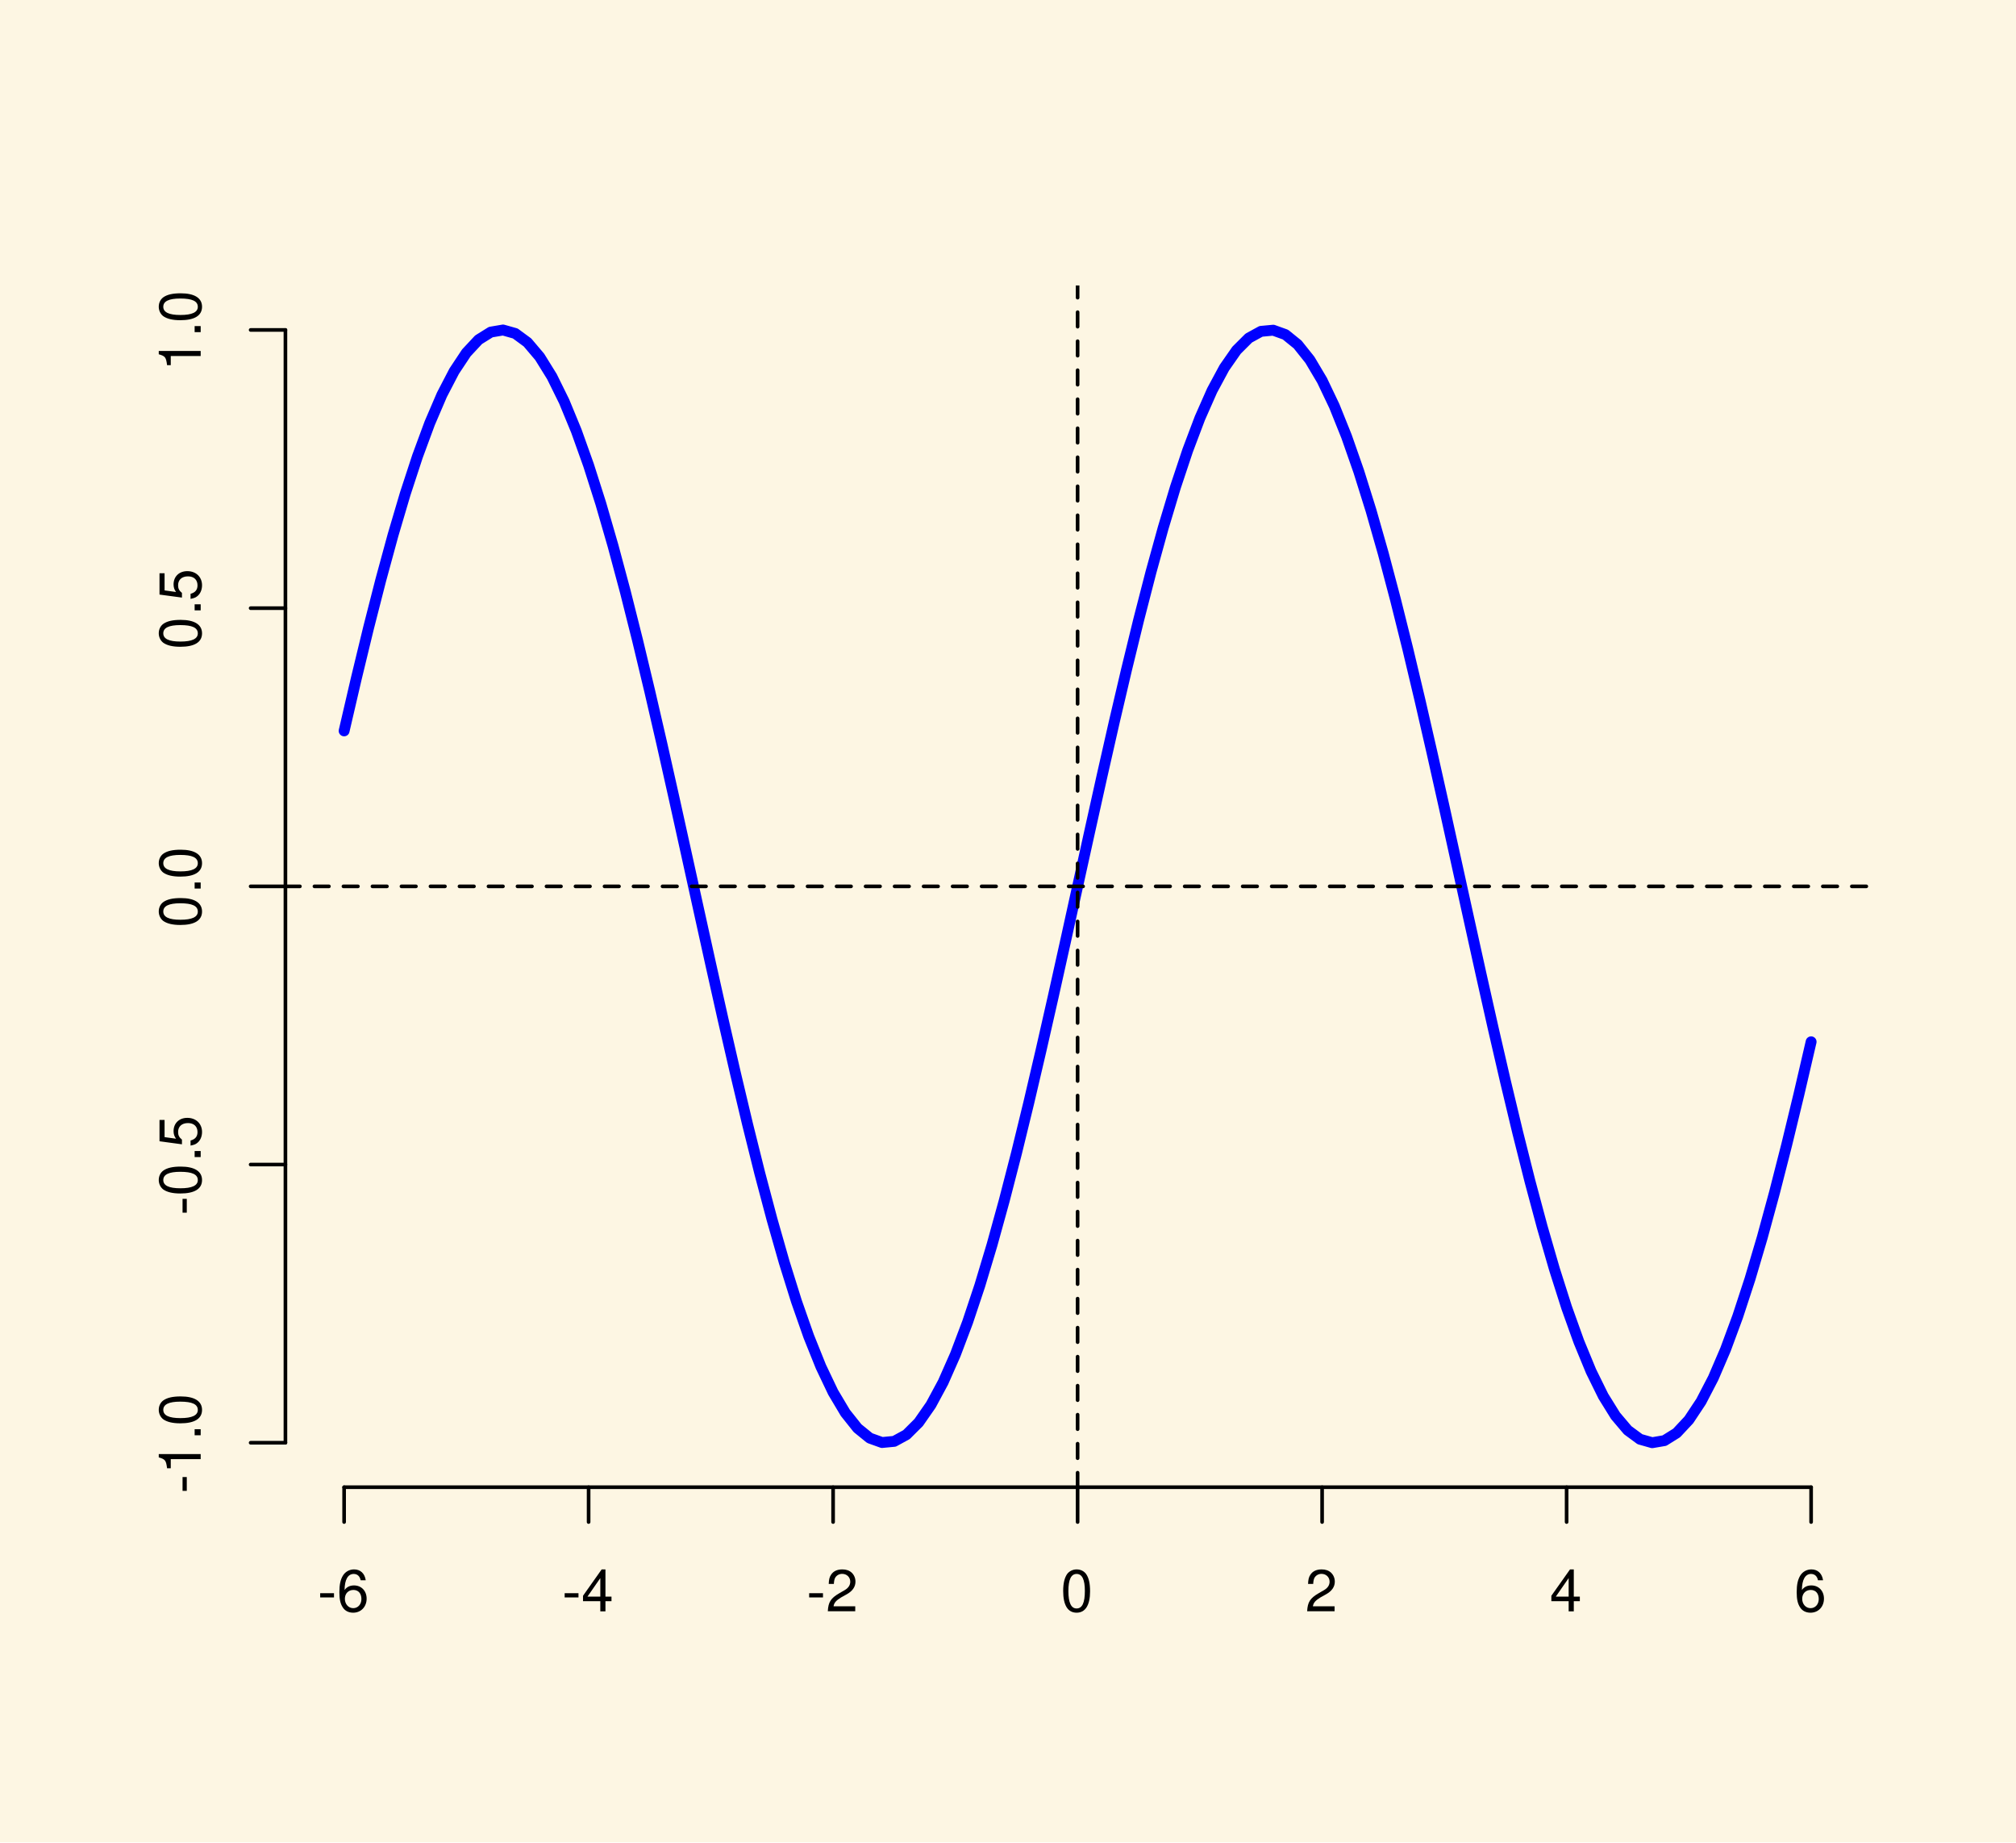
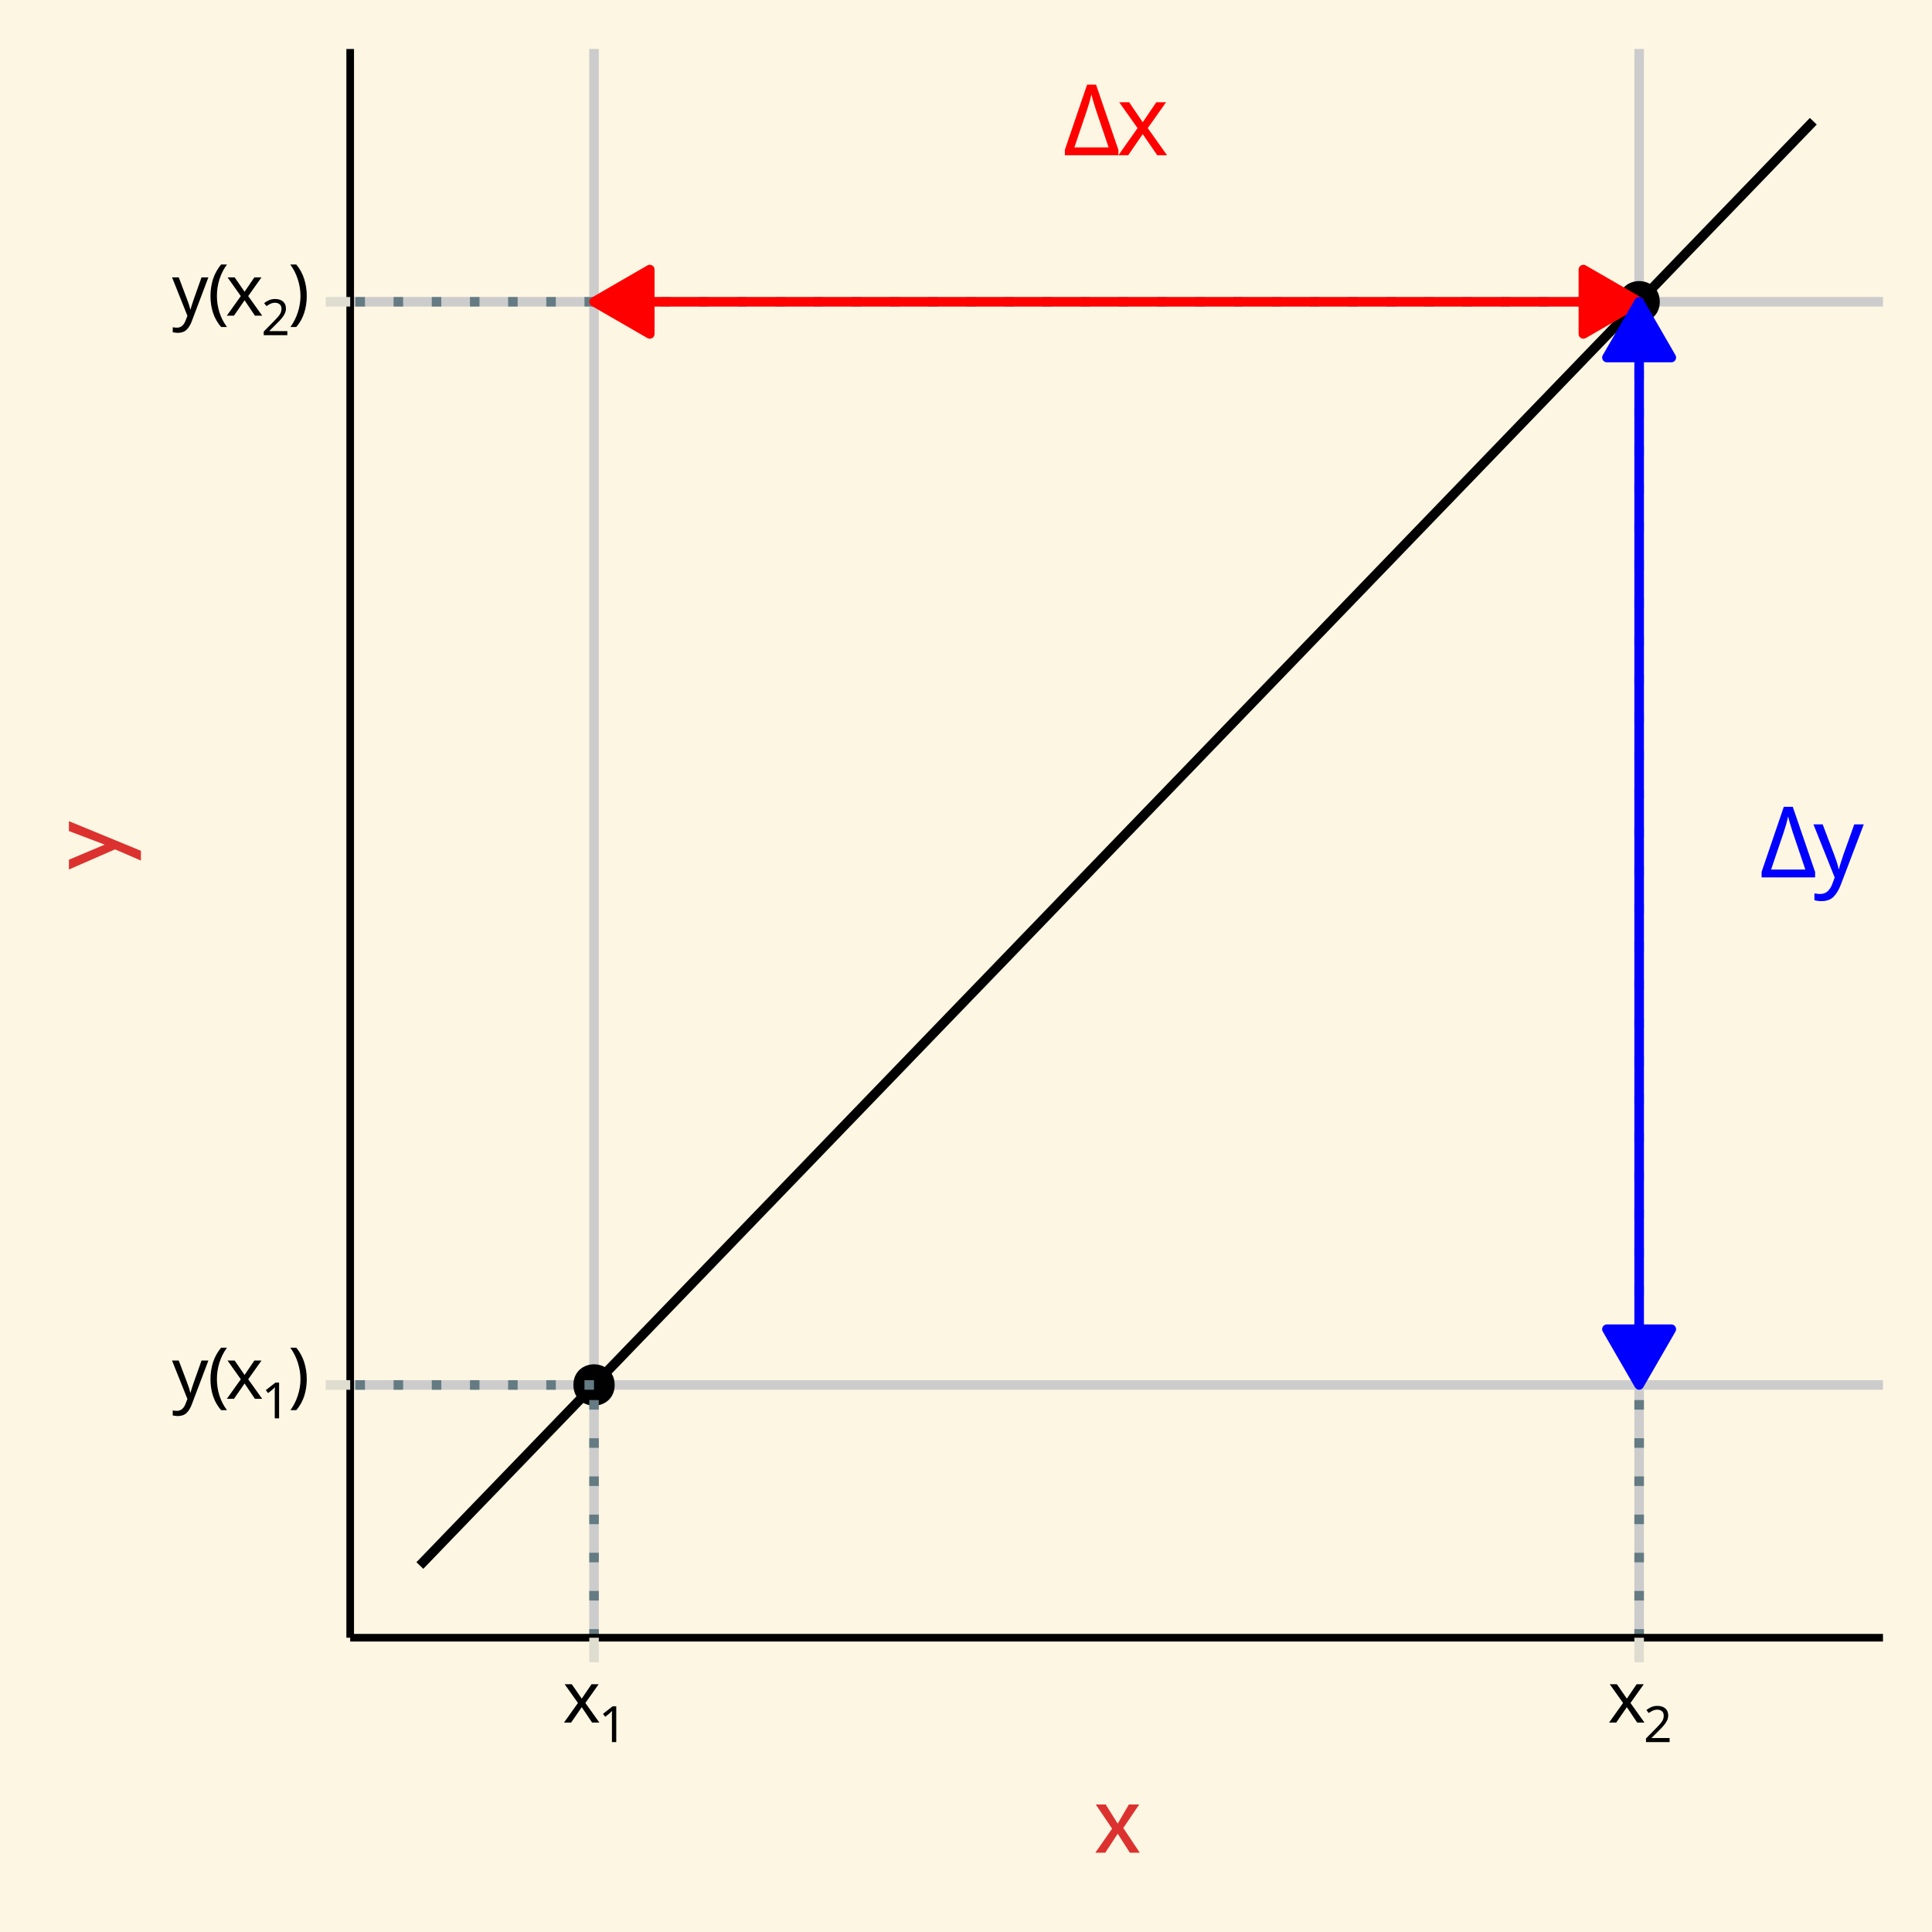
- <svg xmlns="http://www.w3.org/2000/svg" xmlns:xlink="http://www.w3.org/1999/xlink" width="417pt" height="381pt" viewBox="0 0 417 381" version="1.1">
+ <svg xmlns="http://www.w3.org/2000/svg" xmlns:xlink="http://www.w3.org/1999/xlink" width="216pt" height="216pt" viewBox="0 0 216 216" version="1.1">
  <defs>
    <g>
      <symbol overflow="visible" id="glyph0-0">
-         <path style="stroke:none;" d="" />
+         <path style="stroke:none;" d="M 1.031 0 L 1.031 -7.891 L 5.578 -7.891 L 5.578 0 Z M 1.609 -0.562 L 5.016 -0.562 L 5.016 -7.328 L 1.609 -7.328 Z M 1.609 -0.562 " />
      </symbol>
      <symbol overflow="visible" id="glyph0-1">
-         <path style="stroke:none;" d="M 3.406 -3.75 L 0.547 -3.75 L 0.547 -2.875 L 3.406 -2.875 Z M 3.406 -3.75 " />
+         <path style="stroke:none;" d="M 3.703 -7.891 L 6.203 -0.594 L 6.203 0 L 0.219 0 L 0.219 -0.609 L 2.703 -7.891 Z M 5.109 -0.875 L 3.719 -4.984 C 3.613 -5.316 3.516 -5.633 3.422 -5.938 C 3.328 -6.25 3.25 -6.539 3.188 -6.812 C 3.125 -6.539 3.051 -6.25 2.969 -5.938 C 2.883 -5.633 2.789 -5.332 2.688 -5.031 L 1.281 -0.875 Z M 5.109 -0.875 " />
      </symbol>
      <symbol overflow="visible" id="glyph0-2">
-         <path style="stroke:none;" d="M 5.969 -6.422 C 5.766 -7.844 4.859 -8.672 3.562 -8.672 C 2.625 -8.672 1.781 -8.219 1.281 -7.438 C 0.75 -6.594 0.516 -5.531 0.516 -3.953 C 0.516 -2.5 0.719 -1.578 1.234 -0.797 C 1.688 -0.094 2.438 0.281 3.375 0.281 C 4.984 0.281 6.156 -0.938 6.156 -2.625 C 6.156 -4.219 5.078 -5.359 3.547 -5.359 C 2.719 -5.359 2.047 -5.047 1.594 -4.406 C 1.609 -6.547 2.281 -7.734 3.484 -7.734 C 4.234 -7.734 4.75 -7.266 4.922 -6.422 Z M 3.422 -4.422 C 4.438 -4.422 5.078 -3.703 5.078 -2.547 C 5.078 -1.453 4.359 -0.656 3.391 -0.656 C 2.406 -0.656 1.656 -1.484 1.656 -2.594 C 1.656 -3.672 2.375 -4.422 3.422 -4.422 Z M 3.422 -4.422 " />
+         <path style="stroke:none;" d="M 2.344 -3.031 L 0.297 -5.922 L 1.406 -5.922 L 2.922 -3.688 L 4.438 -5.922 L 5.531 -5.922 L 3.484 -3.031 L 5.641 0 L 4.547 0 L 2.922 -2.359 L 1.297 0 L 0.203 0 Z M 2.344 -3.031 " />
      </symbol>
      <symbol overflow="visible" id="glyph0-3">
-         <path style="stroke:none;" d="M 3.922 -2.094 L 3.922 0 L 4.984 0 L 4.984 -2.094 L 6.234 -2.094 L 6.234 -3.047 L 4.984 -3.047 L 4.984 -8.672 L 4.203 -8.672 L 0.344 -3.219 L 0.344 -2.094 Z M 3.922 -3.047 L 1.266 -3.047 L 3.922 -6.875 Z M 3.922 -3.047 " />
-       </symbol>
-       <symbol overflow="visible" id="glyph0-4">
-         <path style="stroke:none;" d="M 6.078 -1.047 L 1.594 -1.047 C 1.703 -1.766 2.094 -2.219 3.125 -2.859 L 4.328 -3.531 C 5.516 -4.188 6.125 -5.078 6.125 -6.141 C 6.125 -6.859 5.844 -7.531 5.344 -8 C 4.844 -8.453 4.219 -8.672 3.406 -8.672 C 2.328 -8.672 1.531 -8.297 1.062 -7.547 C 0.75 -7.094 0.625 -6.547 0.594 -5.672 L 1.656 -5.672 C 1.688 -6.266 1.766 -6.609 1.906 -6.906 C 2.188 -7.422 2.734 -7.75 3.375 -7.75 C 4.328 -7.75 5.047 -7.062 5.047 -6.125 C 5.047 -5.422 4.656 -4.828 3.906 -4.391 L 2.797 -3.75 C 1.016 -2.719 0.5 -1.906 0.406 -0.016 L 6.078 -0.016 Z M 6.078 -1.047 " />
-       </symbol>
-       <symbol overflow="visible" id="glyph0-5">
-         <path style="stroke:none;" d="M 3.297 -8.672 C 2.516 -8.672 1.781 -8.312 1.344 -7.734 C 0.797 -6.953 0.516 -5.812 0.516 -4.203 C 0.516 -1.266 1.469 0.281 3.297 0.281 C 5.094 0.281 6.078 -1.266 6.078 -4.125 C 6.078 -5.812 5.812 -6.938 5.25 -7.734 C 4.812 -8.328 4.109 -8.672 3.297 -8.672 Z M 3.297 -7.734 C 4.438 -7.734 5 -6.578 5 -4.219 C 5 -1.75 4.453 -0.594 3.281 -0.594 C 2.156 -0.594 1.594 -1.797 1.594 -4.188 C 1.594 -6.578 2.156 -7.734 3.297 -7.734 Z M 3.297 -7.734 " />
+         <path style="stroke:none;" d="M 0.016 -5.922 L 1.047 -5.922 L 2.328 -2.547 C 2.441 -2.254 2.539 -1.973 2.625 -1.703 C 2.719 -1.43 2.785 -1.176 2.828 -0.938 L 2.875 -0.938 C 2.914 -1.125 2.984 -1.363 3.078 -1.656 C 3.172 -1.957 3.27 -2.258 3.375 -2.562 L 4.578 -5.922 L 5.641 -5.922 L 3.078 0.812 C 2.867 1.375 2.602 1.82 2.281 2.156 C 1.957 2.488 1.504 2.656 0.922 2.656 C 0.742 2.656 0.586 2.645 0.453 2.625 C 0.328 2.602 0.219 2.582 0.125 2.562 L 0.125 1.797 C 0.207 1.805 0.301 1.816 0.406 1.828 C 0.52 1.848 0.641 1.859 0.766 1.859 C 1.109 1.859 1.383 1.758 1.594 1.562 C 1.801 1.375 1.969 1.125 2.094 0.812 L 2.391 0.016 Z M 0.016 -5.922 " />
      </symbol>
      <symbol overflow="visible" id="glyph1-0">
-         <path style="stroke:none;" d="" />
+         <path style="stroke:none;" d="M 0.75 0 L 0.75 -5.719 L 4.047 -5.719 L 4.047 0 Z M 1.156 -0.406 L 3.625 -0.406 L 3.625 -5.297 L 1.156 -5.297 Z M 1.156 -0.406 " />
      </symbol>
      <symbol overflow="visible" id="glyph1-1">
-         <path style="stroke:none;" d="M -3.75 -3.406 L -3.75 -0.547 L -2.875 -0.547 L -2.875 -3.406 Z M -3.75 -3.406 " />
+         <path style="stroke:none;" d="M 0.016 -4.281 L 0.766 -4.281 L 1.688 -1.844 C 1.77 -1.633 1.844 -1.43 1.906 -1.234 C 1.969 -1.035 2.016 -0.852 2.047 -0.688 L 2.078 -0.688 C 2.109 -0.812 2.16 -0.984 2.234 -1.203 C 2.305 -1.422 2.379 -1.641 2.453 -1.859 L 3.312 -4.281 L 4.078 -4.281 L 2.234 0.594 C 2.086 1 1.895 1.32 1.656 1.562 C 1.414 1.801 1.086 1.922 0.672 1.922 C 0.547 1.922 0.43 1.91 0.328 1.891 C 0.234 1.879 0.156 1.867 0.094 1.859 L 0.094 1.297 C 0.145 1.305 0.211 1.316 0.297 1.328 C 0.379 1.336 0.469 1.344 0.562 1.344 C 0.801 1.344 1 1.27 1.156 1.125 C 1.312 0.988 1.43 0.805 1.516 0.578 L 1.734 0.016 Z M 0.016 -4.281 " />
      </symbol>
      <symbol overflow="visible" id="glyph1-2">
-         <path style="stroke:none;" d="M -6.188 -3.109 L 0 -3.109 L 0 -4.156 L -8.672 -4.156 L -8.672 -3.469 C -7.344 -3.094 -7.156 -2.859 -6.953 -1.219 L -6.188 -1.219 Z M -6.188 -3.109 " />
+         <path style="stroke:none;" d="M 0.312 -2.188 C 0.312 -2.844 0.406 -3.473 0.594 -4.078 C 0.789 -4.68 1.094 -5.227 1.5 -5.719 L 2.156 -5.719 C 1.781 -5.207 1.5 -4.648 1.312 -4.047 C 1.125 -3.453 1.031 -2.836 1.031 -2.203 C 1.031 -1.578 1.125 -0.969 1.312 -0.375 C 1.5 0.219 1.781 0.766 2.156 1.266 L 1.5 1.266 C 1.094 0.797 0.789 0.266 0.594 -0.328 C 0.406 -0.922 0.312 -1.539 0.312 -2.188 Z M 0.312 -2.188 " />
      </symbol>
      <symbol overflow="visible" id="glyph1-3">
-         <path style="stroke:none;" d="M -1.25 -2.297 L -1.25 -1.047 L 0 -1.047 L 0 -2.297 Z M -1.25 -2.297 " />
+         <path style="stroke:none;" d="M 1.703 -2.188 L 0.219 -4.281 L 1.016 -4.281 L 2.125 -2.672 L 3.219 -4.281 L 4.016 -4.281 L 2.531 -2.188 L 4.094 0 L 3.281 0 L 2.125 -1.719 L 0.938 0 L 0.141 0 Z M 1.703 -2.188 " />
      </symbol>
      <symbol overflow="visible" id="glyph1-4">
-         <path style="stroke:none;" d="M -8.672 -3.297 C -8.672 -2.516 -8.312 -1.781 -7.734 -1.344 C -6.953 -0.797 -5.812 -0.516 -4.203 -0.516 C -1.266 -0.516 0.281 -1.469 0.281 -3.297 C 0.281 -5.094 -1.266 -6.078 -4.125 -6.078 C -5.812 -6.078 -6.938 -5.812 -7.734 -5.25 C -8.328 -4.812 -8.672 -4.109 -8.672 -3.297 Z M -7.734 -3.297 C -7.734 -4.438 -6.578 -5 -4.219 -5 C -1.75 -5 -0.594 -4.453 -0.594 -3.281 C -0.594 -2.156 -1.797 -1.594 -4.188 -1.594 C -6.578 -1.594 -7.734 -2.156 -7.734 -3.297 Z M -7.734 -3.297 " />
+         <path style="stroke:none;" d="M 2.078 -2.188 C 2.078 -1.539 1.984 -0.922 1.797 -0.328 C 1.609 0.266 1.312 0.797 0.906 1.266 L 0.25 1.266 C 0.613 0.766 0.891 0.219 1.078 -0.375 C 1.273 -0.969 1.375 -1.578 1.375 -2.203 C 1.375 -2.836 1.273 -3.453 1.078 -4.047 C 0.891 -4.648 0.609 -5.207 0.234 -5.719 L 0.906 -5.719 C 1.312 -5.227 1.609 -4.68 1.797 -4.078 C 1.984 -3.473 2.078 -2.844 2.078 -2.188 Z M 2.078 -2.188 " />
      </symbol>
-       <symbol overflow="visible" id="glyph1-5">
-         <path style="stroke:none;" d="M -8.516 -5.719 L -8.516 -1.312 L -3.875 -0.688 L -3.875 -1.656 C -4.469 -2.141 -4.672 -2.562 -4.672 -3.234 C -4.672 -4.375 -3.891 -5.078 -2.625 -5.078 C -1.406 -5.078 -0.656 -4.375 -0.656 -3.219 C -0.656 -2.297 -1.125 -1.734 -2.094 -1.469 L -2.094 -0.422 C -1.391 -0.562 -1.062 -0.688 -0.75 -0.938 C -0.094 -1.422 0.281 -2.281 0.281 -3.234 C 0.281 -4.953 -0.969 -6.156 -2.766 -6.156 C -4.453 -6.156 -5.609 -5.047 -5.609 -3.406 C -5.609 -2.812 -5.453 -2.328 -5.094 -1.844 L -7.469 -2.172 L -7.469 -5.719 Z M -8.516 -5.719 " />
+       <symbol overflow="visible" id="glyph2-0">
+         <path style="stroke:none;" d="M 0.531 0 L 0.531 -4 L 2.828 -4 L 2.828 0 Z M 0.812 -0.281 L 2.547 -0.281 L 2.547 -3.703 L 0.812 -3.703 Z M 0.812 -0.281 " />
+       </symbol>
+       <symbol overflow="visible" id="glyph2-1">
+         <path style="stroke:none;" d="M 1.984 0 L 1.5 0 L 1.5 -2.797 C 1.5 -2.953 1.5 -3.078 1.5 -3.172 C 1.508 -3.273 1.52 -3.379 1.531 -3.484 C 1.469 -3.422 1.41 -3.367 1.359 -3.328 C 1.316 -3.285 1.258 -3.234 1.188 -3.172 L 0.75 -2.828 L 0.5 -3.156 L 1.578 -4 L 1.984 -4 Z M 1.984 0 " />
+       </symbol>
+       <symbol overflow="visible" id="glyph2-2">
+         <path style="stroke:none;" d="M 2.906 0 L 0.266 0 L 0.266 -0.406 L 1.312 -1.469 C 1.508 -1.664 1.676 -1.844 1.812 -2 C 1.957 -2.156 2.066 -2.305 2.141 -2.453 C 2.211 -2.609 2.25 -2.773 2.25 -2.953 C 2.25 -3.18 2.18 -3.348 2.047 -3.453 C 1.91 -3.566 1.738 -3.625 1.531 -3.625 C 1.344 -3.625 1.176 -3.586 1.031 -3.516 C 0.883 -3.453 0.734 -3.363 0.578 -3.25 L 0.312 -3.578 C 0.469 -3.711 0.645 -3.82 0.844 -3.906 C 1.051 -4 1.281 -4.047 1.531 -4.047 C 1.906 -4.047 2.203 -3.953 2.422 -3.766 C 2.641 -3.578 2.75 -3.316 2.75 -2.984 C 2.75 -2.773 2.703 -2.578 2.609 -2.391 C 2.523 -2.211 2.406 -2.035 2.25 -1.859 C 2.102 -1.68 1.926 -1.492 1.719 -1.297 L 0.891 -0.469 L 0.891 -0.453 L 2.906 -0.453 Z M 2.906 0 " />
+       </symbol>
+       <symbol overflow="visible" id="glyph3-0">
+         <path style="stroke:none;" d="M 1.781 -2.75 L 1.781 -3.953 L 0.797 -3.953 L 0.797 -2.75 Z M 1.781 -2.75 " />
+       </symbol>
+       <symbol overflow="visible" id="glyph3-1">
+         <path style="stroke:none;" d="M 5.094 0 L 3.25 -2.766 L 5.031 -5.391 L 3.875 -5.391 L 2.625 -3.25 L 1.281 -5.391 L 0.172 -5.391 L 2 -2.688 L 0.125 0 L 1.234 0 L 2.625 -2.125 L 3.984 0 Z M 5.094 0 " />
+       </symbol>
+       <symbol overflow="visible" id="glyph4-0">
+         <path style="stroke:none;" d="M -2.75 -1.781 L -3.953 -1.781 L -3.953 -0.797 L -2.75 -0.797 Z M -2.75 -1.781 " />
+       </symbol>
+       <symbol overflow="visible" id="glyph4-1">
+         <path style="stroke:none;" d="M -5.391 -5.484 L -5.391 -4.375 L -1.391 -2.859 L -5.391 -1.172 L -5.391 -0.078 L -0.234 -2.328 L 2.656 -1.078 L 2.656 -2.172 Z M -5.391 -5.484 " />
      </symbol>
    </g>
    <clipPath id="clip1">
-       <path d="M 59.039 182 L 386.758 182 L 386.758 184 L 59.039 184 Z M 59.039 182 " />
+       <path d="M 39.152 154 L 210.523 154 L 210.523 156 L 39.152 156 Z M 39.152 154 " />
    </clipPath>
    <clipPath id="clip2">
-       <path d="M 222 59.039 L 224 59.039 L 224 307.559 L 222 307.559 Z M 222 59.039 " />
+       <path d="M 39.152 33 L 210.523 33 L 210.523 35 L 39.152 35 Z M 39.152 33 " />
+     </clipPath>
+     <clipPath id="clip3">
+       <path d="M 65 5.48 L 67 5.48 L 67 183.102 L 65 183.102 Z M 65 5.48 " />
+     </clipPath>
+     <clipPath id="clip4">
+       <path d="M 182 5.48 L 184 5.48 L 184 183.102 L 182 183.102 Z M 182 5.48 " />
+     </clipPath>
+     <clipPath id="clip5">
+       <path d="M 65 154 L 67 154 L 67 183.102 L 65 183.102 Z M 65 154 " />
+     </clipPath>
+     <clipPath id="clip6">
+       <path d="M 182 33 L 184 33 L 184 183.102 L 182 183.102 Z M 182 33 " />
+     </clipPath>
+     <clipPath id="clip7">
+       <path d="M 39.152 33 L 184 33 L 184 35 L 39.152 35 Z M 39.152 33 " />
+     </clipPath>
+     <clipPath id="clip8">
+       <path d="M 39.152 154 L 67 154 L 67 156 L 39.152 156 Z M 39.152 154 " />
    </clipPath>
  </defs>
  <g id="surface46">
-     <rect x="0" y="0" width="417" height="381" style="fill:rgb(99.216%,96.471%,89.02%);fill-opacity:1;stroke:none;" />
-     <path style="fill:none;stroke-width:2.25;stroke-linecap:round;stroke-linejoin:round;stroke:rgb(0%,0%,100%);stroke-opacity:1;stroke-miterlimit:10;" d="M 71.18 151.148 L 73.707 140.281 L 76.234 129.84 L 78.766 119.938 L 81.293 110.664 L 83.82 102.117 L 86.352 94.383 L 88.879 87.535 L 91.406 81.645 L 93.938 76.773 L 96.465 72.961 L 98.992 70.254 L 101.523 68.676 L 104.051 68.246 L 106.578 68.961 L 109.109 70.82 L 111.637 73.805 L 114.164 77.883 L 116.695 83.012 L 119.223 89.145 L 121.75 96.219 L 124.281 104.164 L 126.809 112.898 L 129.34 122.336 L 131.867 132.383 L 134.395 142.938 L 136.926 153.895 L 139.453 165.148 L 141.98 176.582 L 144.512 188.086 L 147.039 199.539 L 149.566 210.828 L 152.098 221.844 L 154.625 232.477 L 157.152 242.617 L 159.684 252.164 L 162.211 261.023 L 164.738 269.105 L 167.27 276.328 L 169.797 282.625 L 172.324 287.93 L 174.855 292.184 L 177.383 295.355 L 179.91 297.406 L 182.441 298.316 L 184.969 298.074 L 187.5 296.691 L 190.027 294.172 L 192.555 290.543 L 195.086 285.848 L 197.613 280.125 L 200.141 273.434 L 202.672 265.844 L 205.199 257.426 L 207.727 248.27 L 210.258 238.465 L 212.785 228.109 L 215.312 217.305 L 217.844 206.16 L 220.371 194.789 L 222.898 183.301 L 225.43 171.812 L 227.957 160.441 L 230.484 149.297 L 233.016 138.492 L 235.543 128.137 L 238.07 118.328 L 240.602 109.172 L 243.129 100.758 L 245.66 93.168 L 248.188 86.477 L 250.715 80.754 L 253.246 76.055 L 255.773 72.43 L 258.301 69.91 L 260.832 68.523 L 263.359 68.285 L 265.887 69.195 L 268.418 71.246 L 270.945 74.414 L 273.473 78.672 L 276.004 83.977 L 278.531 90.27 L 281.059 97.496 L 283.59 105.578 L 286.117 114.438 L 288.645 123.984 L 291.176 134.125 L 293.703 144.754 L 296.23 155.77 L 298.762 167.062 L 301.289 178.516 L 303.82 190.016 L 306.348 201.449 L 308.875 212.703 L 311.406 223.664 L 313.934 234.219 L 316.461 244.266 L 318.992 253.703 L 321.52 262.438 L 324.047 270.383 L 326.578 277.453 L 329.105 283.586 L 331.633 288.719 L 334.164 292.797 L 336.691 295.777 L 339.219 297.637 L 341.75 298.355 L 344.277 297.922 L 346.805 296.344 L 349.336 293.637 L 351.863 289.828 L 354.395 284.953 L 356.922 279.062 L 359.449 272.219 L 361.98 264.484 L 364.508 255.938 L 367.035 246.664 L 369.566 236.758 L 372.094 226.32 L 374.621 215.449 " />
-     <path style="fill:none;stroke-width:0.75;stroke-linecap:round;stroke-linejoin:round;stroke:rgb(0%,0%,0%);stroke-opacity:1;stroke-miterlimit:10;" d="M 71.18 307.559 L 374.621 307.559 " />
-     <path style="fill:none;stroke-width:0.75;stroke-linecap:round;stroke-linejoin:round;stroke:rgb(0%,0%,0%);stroke-opacity:1;stroke-miterlimit:10;" d="M 71.18 307.559 L 71.18 314.762 " />
-     <path style="fill:none;stroke-width:0.75;stroke-linecap:round;stroke-linejoin:round;stroke:rgb(0%,0%,0%);stroke-opacity:1;stroke-miterlimit:10;" d="M 121.75 307.559 L 121.75 314.762 " />
-     <path style="fill:none;stroke-width:0.75;stroke-linecap:round;stroke-linejoin:round;stroke:rgb(0%,0%,0%);stroke-opacity:1;stroke-miterlimit:10;" d="M 172.324 307.559 L 172.324 314.762 " />
-     <path style="fill:none;stroke-width:0.75;stroke-linecap:round;stroke-linejoin:round;stroke:rgb(0%,0%,0%);stroke-opacity:1;stroke-miterlimit:10;" d="M 222.898 307.559 L 222.898 314.762 " />
-     <path style="fill:none;stroke-width:0.75;stroke-linecap:round;stroke-linejoin:round;stroke:rgb(0%,0%,0%);stroke-opacity:1;stroke-miterlimit:10;" d="M 273.473 307.559 L 273.473 314.762 " />
-     <path style="fill:none;stroke-width:0.75;stroke-linecap:round;stroke-linejoin:round;stroke:rgb(0%,0%,0%);stroke-opacity:1;stroke-miterlimit:10;" d="M 324.047 307.559 L 324.047 314.762 " />
-     <path style="fill:none;stroke-width:0.75;stroke-linecap:round;stroke-linejoin:round;stroke:rgb(0%,0%,0%);stroke-opacity:1;stroke-miterlimit:10;" d="M 374.621 307.559 L 374.621 314.762 " />
+     <rect x="0" y="0" width="216" height="216" style="fill:rgb(100%,100%,100%);fill-opacity:1;stroke:none;" />
+     <rect x="0" y="0" width="216" height="216" style="fill:rgb(99.216%,96.471%,89.02%);fill-opacity:1;stroke:none;" />
+     <path style="fill:none;stroke-width:1.067;stroke-linecap:round;stroke-linejoin:round;stroke:rgb(99.216%,96.471%,89.02%);stroke-opacity:1;stroke-miterlimit:10;" d="M 0 216 L 216 216 L 216 0 L 0 0 Z M 0 216 " />
+     <g clip-path="url(#clip1)" clip-rule="nonzero">
+       <path style="fill:none;stroke-width:1.067;stroke-linecap:butt;stroke-linejoin:round;stroke:rgb(80%,80%,80%);stroke-opacity:1;stroke-miterlimit:10;" d="M 39.152 154.84 L 210.52 154.84 " />
+     </g>
+     <g clip-path="url(#clip2)" clip-rule="nonzero">
+       <path style="fill:none;stroke-width:1.067;stroke-linecap:butt;stroke-linejoin:round;stroke:rgb(80%,80%,80%);stroke-opacity:1;stroke-miterlimit:10;" d="M 39.152 33.738 L 210.52 33.738 " />
+     </g>
+     <g clip-path="url(#clip3)" clip-rule="nonzero">
+       <path style="fill:none;stroke-width:1.067;stroke-linecap:butt;stroke-linejoin:round;stroke:rgb(80%,80%,80%);stroke-opacity:1;stroke-miterlimit:10;" d="M 66.414 183.098 L 66.414 5.48 " />
+     </g>
+     <g clip-path="url(#clip4)" clip-rule="nonzero">
+       <path style="fill:none;stroke-width:1.067;stroke-linecap:butt;stroke-linejoin:round;stroke:rgb(80%,80%,80%);stroke-opacity:1;stroke-miterlimit:10;" d="M 183.258 183.098 L 183.258 5.48 " />
+     </g>
+     <path style="fill:none;stroke-width:1.067;stroke-linecap:butt;stroke-linejoin:round;stroke:rgb(0%,0%,0%);stroke-opacity:1;stroke-miterlimit:10;" d="M 46.941 175.027 L 48.516 173.395 L 50.086 171.762 L 51.66 170.133 L 53.234 168.5 L 54.809 166.871 L 56.383 165.238 L 57.957 163.609 L 59.531 161.977 L 61.102 160.348 L 62.676 158.715 L 64.25 157.086 L 67.398 153.82 L 68.973 152.191 L 70.543 150.559 L 72.117 148.93 L 73.691 147.297 L 75.266 145.668 L 76.84 144.035 L 78.414 142.406 L 79.988 140.773 L 81.559 139.145 L 84.707 135.879 L 86.281 134.25 L 87.855 132.617 L 89.43 130.988 L 91.004 129.355 L 92.574 127.727 L 94.148 126.094 L 95.723 124.465 L 97.297 122.832 L 98.871 121.203 L 102.02 117.938 L 103.59 116.309 L 105.164 114.676 L 106.738 113.047 L 108.312 111.414 L 109.887 109.785 L 111.461 108.152 L 113.035 106.523 L 114.605 104.891 L 116.18 103.262 L 119.328 99.996 L 120.902 98.367 L 122.477 96.734 L 124.047 95.105 L 125.621 93.473 L 127.195 91.844 L 128.77 90.211 L 130.344 88.582 L 131.918 86.949 L 133.492 85.32 L 135.062 83.688 L 136.637 82.055 L 138.211 80.426 L 139.785 78.793 L 141.359 77.164 L 142.934 75.531 L 144.508 73.902 L 146.078 72.27 L 147.652 70.641 L 149.227 69.008 L 150.801 67.379 L 153.949 64.113 L 155.523 62.484 L 157.094 60.852 L 158.668 59.223 L 160.242 57.59 L 161.816 55.961 L 163.391 54.328 L 164.965 52.699 L 166.539 51.066 L 168.109 49.438 L 171.258 46.172 L 172.832 44.543 L 174.406 42.91 L 175.98 41.281 L 177.551 39.648 L 179.125 38.02 L 180.699 36.387 L 182.273 34.758 L 183.848 33.125 L 185.422 31.496 L 186.996 29.863 L 188.566 28.23 L 190.141 26.602 L 191.715 24.969 L 193.289 23.34 L 194.863 21.707 L 196.438 20.078 L 198.012 18.445 L 199.582 16.816 L 201.156 15.184 L 202.73 13.555 " />
+     <path style="fill-rule:nonzero;fill:rgb(0%,0%,0%);fill-opacity:1;stroke-width:0.709;stroke-linecap:round;stroke-linejoin:round;stroke:rgb(0%,0%,0%);stroke-opacity:1;stroke-miterlimit:10;" d="M 68.367 154.84 C 68.367 157.449 64.461 157.449 64.461 154.84 C 64.461 152.234 68.367 152.234 68.367 154.84 " />
+     <path style="fill-rule:nonzero;fill:rgb(0%,0%,0%);fill-opacity:1;stroke-width:0.709;stroke-linecap:round;stroke-linejoin:round;stroke:rgb(0%,0%,0%);stroke-opacity:1;stroke-miterlimit:10;" d="M 185.211 33.738 C 185.211 36.344 181.301 36.344 181.301 33.738 C 181.301 31.129 185.211 31.129 185.211 33.738 " />
+     <g clip-path="url(#clip5)" clip-rule="nonzero">
+       <path style="fill:none;stroke-width:1.067;stroke-linecap:butt;stroke-linejoin:round;stroke:rgb(39.608%,48.235%,51.373%);stroke-opacity:1;stroke-dasharray:1.067,3.201;stroke-miterlimit:10;" d="M 66.414 255.762 L 66.414 154.84 " />
+     </g>
+     <g clip-path="url(#clip6)" clip-rule="nonzero">
+       <path style="fill:none;stroke-width:1.067;stroke-linecap:butt;stroke-linejoin:round;stroke:rgb(39.608%,48.235%,51.373%);stroke-opacity:1;stroke-dasharray:1.067,3.201;stroke-miterlimit:10;" d="M 183.258 255.762 L 183.258 33.738 " />
+     </g>
+     <g clip-path="url(#clip7)" clip-rule="nonzero">
+       <path style="fill:none;stroke-width:1.067;stroke-linecap:butt;stroke-linejoin:round;stroke:rgb(39.608%,48.235%,51.373%);stroke-opacity:1;stroke-dasharray:1.067,3.201;stroke-miterlimit:10;" d="M -11.48 33.738 L 183.258 33.738 " />
+     </g>
+     <g clip-path="url(#clip8)" clip-rule="nonzero">
+       <path style="fill:none;stroke-width:1.067;stroke-linecap:butt;stroke-linejoin:round;stroke:rgb(39.608%,48.235%,51.373%);stroke-opacity:1;stroke-dasharray:1.067,3.201;stroke-miterlimit:10;" d="M -11.48 154.84 L 66.414 154.84 " />
+     </g>
+     <path style="fill:none;stroke-width:1.067;stroke-linecap:butt;stroke-linejoin:round;stroke:rgb(100%,0%,0%);stroke-opacity:1;stroke-miterlimit:10;" d="M 66.414 33.738 L 183.258 33.738 " />
+     <path style="fill-rule:nonzero;fill:rgb(100%,0%,0%);fill-opacity:1;stroke-width:1.067;stroke-linecap:butt;stroke-linejoin:round;stroke:rgb(100%,0%,0%);stroke-opacity:1;stroke-miterlimit:10;" d="M 72.648 30.137 L 66.414 33.738 L 72.648 37.336 Z M 72.648 30.137 " />
+     <path style="fill-rule:nonzero;fill:rgb(100%,0%,0%);fill-opacity:1;stroke-width:1.067;stroke-linecap:butt;stroke-linejoin:round;stroke:rgb(100%,0%,0%);stroke-opacity:1;stroke-miterlimit:10;" d="M 177.023 37.336 L 183.258 33.738 L 177.023 30.137 Z M 177.023 37.336 " />
+     <path style="fill:none;stroke-width:1.067;stroke-linecap:butt;stroke-linejoin:round;stroke:rgb(0%,0%,100%);stroke-opacity:1;stroke-miterlimit:10;" d="M 183.258 154.84 L 183.258 33.738 " />
+     <path style="fill-rule:nonzero;fill:rgb(0%,0%,100%);fill-opacity:1;stroke-width:1.067;stroke-linecap:butt;stroke-linejoin:round;stroke:rgb(0%,0%,100%);stroke-opacity:1;stroke-miterlimit:10;" d="M 179.656 148.605 L 183.258 154.84 L 186.855 148.605 Z M 179.656 148.605 " />
+     <path style="fill-rule:nonzero;fill:rgb(0%,0%,100%);fill-opacity:1;stroke-width:1.067;stroke-linecap:butt;stroke-linejoin:round;stroke:rgb(0%,0%,100%);stroke-opacity:1;stroke-miterlimit:10;" d="M 186.855 39.973 L 183.258 33.738 L 179.656 39.973 Z M 186.855 39.973 " />
+     <g style="fill:rgb(100%,0%,0%);fill-opacity:1;">
+       <use xlink:href="#glyph0-1" x="118.836" y="17.355" />
+     </g>
+     <g style="fill:rgb(100%,0%,0%);fill-opacity:1;">
+       <use xlink:href="#glyph0-2" x="124.836" y="17.355" />
+     </g>
+     <g style="fill:rgb(0%,0%,100%);fill-opacity:1;">
+       <use xlink:href="#glyph0-1" x="196.73" y="98.09" />
+     </g>
+     <g style="fill:rgb(0%,0%,100%);fill-opacity:1;">
+       <use xlink:href="#glyph0-3" x="202.73" y="98.09" />
+     </g>
+     <path style="fill:none;stroke-width:0.854;stroke-linecap:butt;stroke-linejoin:round;stroke:rgb(0%,0%,0%);stroke-opacity:1;stroke-miterlimit:10;" d="M 39.152 183.098 L 39.152 5.48 " />
    <g style="fill:rgb(0%,0%,0%);fill-opacity:1;">
-       <use xlink:href="#glyph0-1" x="65.68" y="333.229" />
-       <use xlink:href="#glyph0-2" x="69.68" y="333.229" />
+       <use xlink:href="#glyph1-1" x="19.219" y="156.392" />
+       <use xlink:href="#glyph1-2" x="23.219" y="156.392" />
+       <use xlink:href="#glyph1-3" x="25.219" y="156.392" />
    </g>
    <g style="fill:rgb(0%,0%,0%);fill-opacity:1;">
-       <use xlink:href="#glyph0-1" x="116.25" y="333.229" />
-       <use xlink:href="#glyph0-3" x="120.25" y="333.229" />
+       <use xlink:href="#glyph2-1" x="29.219" y="158.575" />
    </g>
    <g style="fill:rgb(0%,0%,0%);fill-opacity:1;">
-       <use xlink:href="#glyph0-1" x="166.824" y="333.229" />
-       <use xlink:href="#glyph0-4" x="170.824" y="333.229" />
+       <use xlink:href="#glyph1-4" x="32.219" y="156.392" />
    </g>
    <g style="fill:rgb(0%,0%,0%);fill-opacity:1;">
-       <use xlink:href="#glyph0-5" x="219.398" y="333.229" />
+       <use xlink:href="#glyph1-1" x="19.219" y="35.29" />
+       <use xlink:href="#glyph1-2" x="23.219" y="35.29" />
+       <use xlink:href="#glyph1-3" x="25.219" y="35.29" />
    </g>
    <g style="fill:rgb(0%,0%,0%);fill-opacity:1;">
-       <use xlink:href="#glyph0-4" x="269.973" y="333.229" />
+       <use xlink:href="#glyph2-2" x="29.219" y="37.474" />
    </g>
    <g style="fill:rgb(0%,0%,0%);fill-opacity:1;">
-       <use xlink:href="#glyph0-3" x="320.547" y="333.229" />
+       <use xlink:href="#glyph1-4" x="32.219" y="35.29" />
+     </g>
+     <path style="fill:none;stroke-width:1.067;stroke-linecap:butt;stroke-linejoin:round;stroke:rgb(87.451%,86.667%,81.569%);stroke-opacity:1;stroke-miterlimit:10;" d="M 36.41 154.84 L 39.152 154.84 " />
+     <path style="fill:none;stroke-width:1.067;stroke-linecap:butt;stroke-linejoin:round;stroke:rgb(87.451%,86.667%,81.569%);stroke-opacity:1;stroke-miterlimit:10;" d="M 36.41 33.738 L 39.152 33.738 " />
+     <path style="fill:none;stroke-width:0.854;stroke-linecap:butt;stroke-linejoin:round;stroke:rgb(0%,0%,0%);stroke-opacity:1;stroke-miterlimit:10;" d="M 39.152 183.098 L 210.52 183.098 " />
+     <path style="fill:none;stroke-width:1.067;stroke-linecap:butt;stroke-linejoin:round;stroke:rgb(87.451%,86.667%,81.569%);stroke-opacity:1;stroke-miterlimit:10;" d="M 66.414 185.84 L 66.414 183.098 " />
+     <path style="fill:none;stroke-width:1.067;stroke-linecap:butt;stroke-linejoin:round;stroke:rgb(87.451%,86.667%,81.569%);stroke-opacity:1;stroke-miterlimit:10;" d="M 183.258 185.84 L 183.258 183.098 " />
+     <g style="fill:rgb(0%,0%,0%);fill-opacity:1;">
+       <use xlink:href="#glyph1-3" x="62.914" y="192.583" />
    </g>
    <g style="fill:rgb(0%,0%,0%);fill-opacity:1;">
-       <use xlink:href="#glyph0-2" x="371.121" y="333.229" />
-     </g>
-     <path style="fill:none;stroke-width:0.75;stroke-linecap:round;stroke-linejoin:round;stroke:rgb(0%,0%,0%);stroke-opacity:1;stroke-miterlimit:10;" d="M 59.039 298.363 L 59.039 68.234 " />
-     <path style="fill:none;stroke-width:0.75;stroke-linecap:round;stroke-linejoin:round;stroke:rgb(0%,0%,0%);stroke-opacity:1;stroke-miterlimit:10;" d="M 59.039 298.363 L 51.84 298.363 " />
-     <path style="fill:none;stroke-width:0.75;stroke-linecap:round;stroke-linejoin:round;stroke:rgb(0%,0%,0%);stroke-opacity:1;stroke-miterlimit:10;" d="M 59.039 240.832 L 51.84 240.832 " />
-     <path style="fill:none;stroke-width:0.75;stroke-linecap:round;stroke-linejoin:round;stroke:rgb(0%,0%,0%);stroke-opacity:1;stroke-miterlimit:10;" d="M 59.039 183.301 L 51.84 183.301 " />
-     <path style="fill:none;stroke-width:0.75;stroke-linecap:round;stroke-linejoin:round;stroke:rgb(0%,0%,0%);stroke-opacity:1;stroke-miterlimit:10;" d="M 59.039 125.77 L 51.84 125.77 " />
-     <path style="fill:none;stroke-width:0.75;stroke-linecap:round;stroke-linejoin:round;stroke:rgb(0%,0%,0%);stroke-opacity:1;stroke-miterlimit:10;" d="M 59.039 68.234 L 51.84 68.234 " />
-     <g style="fill:rgb(0%,0%,0%);fill-opacity:1;">
-       <use xlink:href="#glyph1-1" x="41.51" y="308.863" />
-       <use xlink:href="#glyph1-2" x="41.51" y="304.863" />
-       <use xlink:href="#glyph1-3" x="41.51" y="297.863" />
-       <use xlink:href="#glyph1-4" x="41.51" y="294.863" />
+       <use xlink:href="#glyph2-1" x="66.914" y="194.767" />
    </g>
    <g style="fill:rgb(0%,0%,0%);fill-opacity:1;">
-       <use xlink:href="#glyph1-1" x="41.51" y="251.332" />
-       <use xlink:href="#glyph1-4" x="41.51" y="247.332" />
-       <use xlink:href="#glyph1-3" x="41.51" y="240.332" />
-       <use xlink:href="#glyph1-5" x="41.51" y="237.332" />
+       <use xlink:href="#glyph1-3" x="179.758" y="192.583" />
    </g>
    <g style="fill:rgb(0%,0%,0%);fill-opacity:1;">
-       <use xlink:href="#glyph1-4" x="41.51" y="191.801" />
-       <use xlink:href="#glyph1-3" x="41.51" y="184.801" />
-       <use xlink:href="#glyph1-4" x="41.51" y="181.801" />
+       <use xlink:href="#glyph2-2" x="183.758" y="194.767" />
    </g>
-     <g style="fill:rgb(0%,0%,0%);fill-opacity:1;">
-       <use xlink:href="#glyph1-4" x="41.51" y="134.27" />
-       <use xlink:href="#glyph1-3" x="41.51" y="127.27" />
-       <use xlink:href="#glyph1-5" x="41.51" y="124.27" />
+     <g style="fill:rgb(86.275%,19.608%,18.431%);fill-opacity:1;">
+       <use xlink:href="#glyph3-1" x="122.336" y="207.135" />
    </g>
-     <g style="fill:rgb(0%,0%,0%);fill-opacity:1;">
-       <use xlink:href="#glyph1-2" x="41.51" y="76.734" />
-       <use xlink:href="#glyph1-3" x="41.51" y="69.734" />
-       <use xlink:href="#glyph1-4" x="41.51" y="66.734" />
-     </g>
-     <g clip-path="url(#clip1)" clip-rule="nonzero">
-       <path style="fill:none;stroke-width:0.75;stroke-linecap:round;stroke-linejoin:round;stroke:rgb(0%,0%,0%);stroke-opacity:1;stroke-dasharray:3,3;stroke-miterlimit:10;" d="M 59.039 183.301 L 386.762 183.301 " />
-     </g>
-     <g clip-path="url(#clip2)" clip-rule="nonzero">
-       <path style="fill:none;stroke-width:0.75;stroke-linecap:round;stroke-linejoin:round;stroke:rgb(0%,0%,0%);stroke-opacity:1;stroke-dasharray:3,3;stroke-miterlimit:10;" d="M 222.898 307.559 L 222.898 59.039 " />
+     <g style="fill:rgb(86.275%,19.608%,18.431%);fill-opacity:1;">
+       <use xlink:href="#glyph4-1" x="13.096" y="97.289" />
    </g>
  </g>
</svg>
